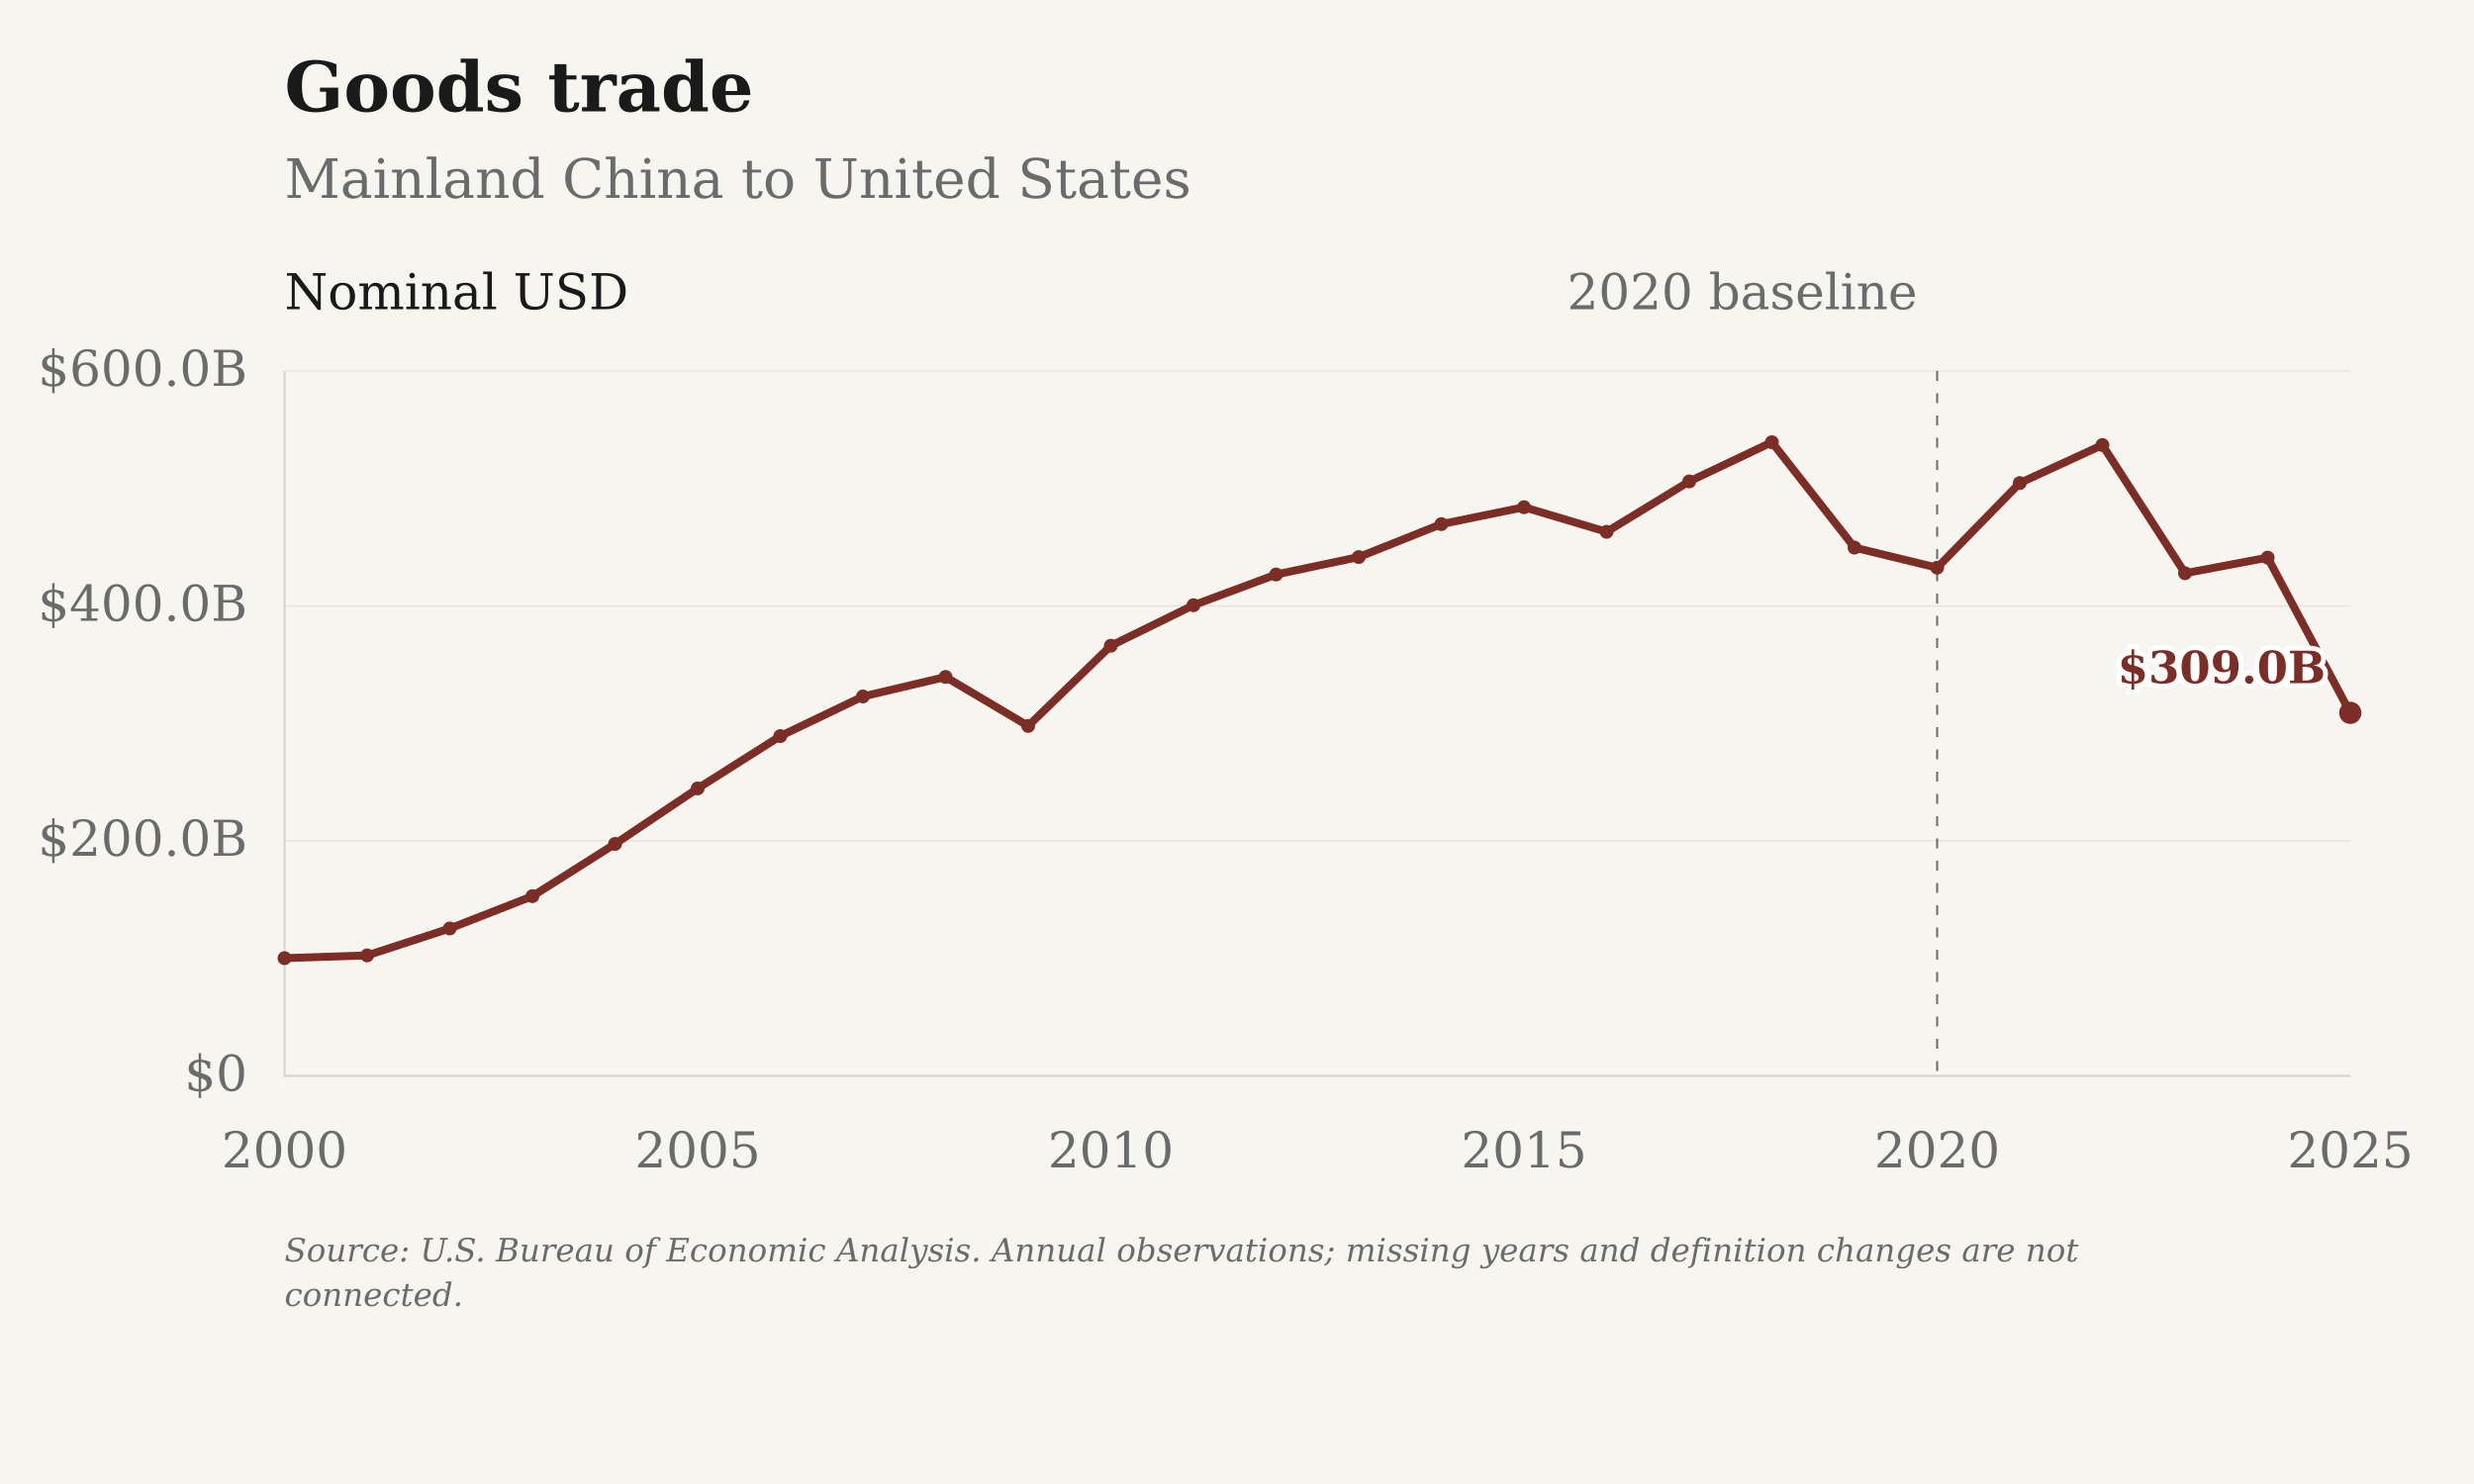
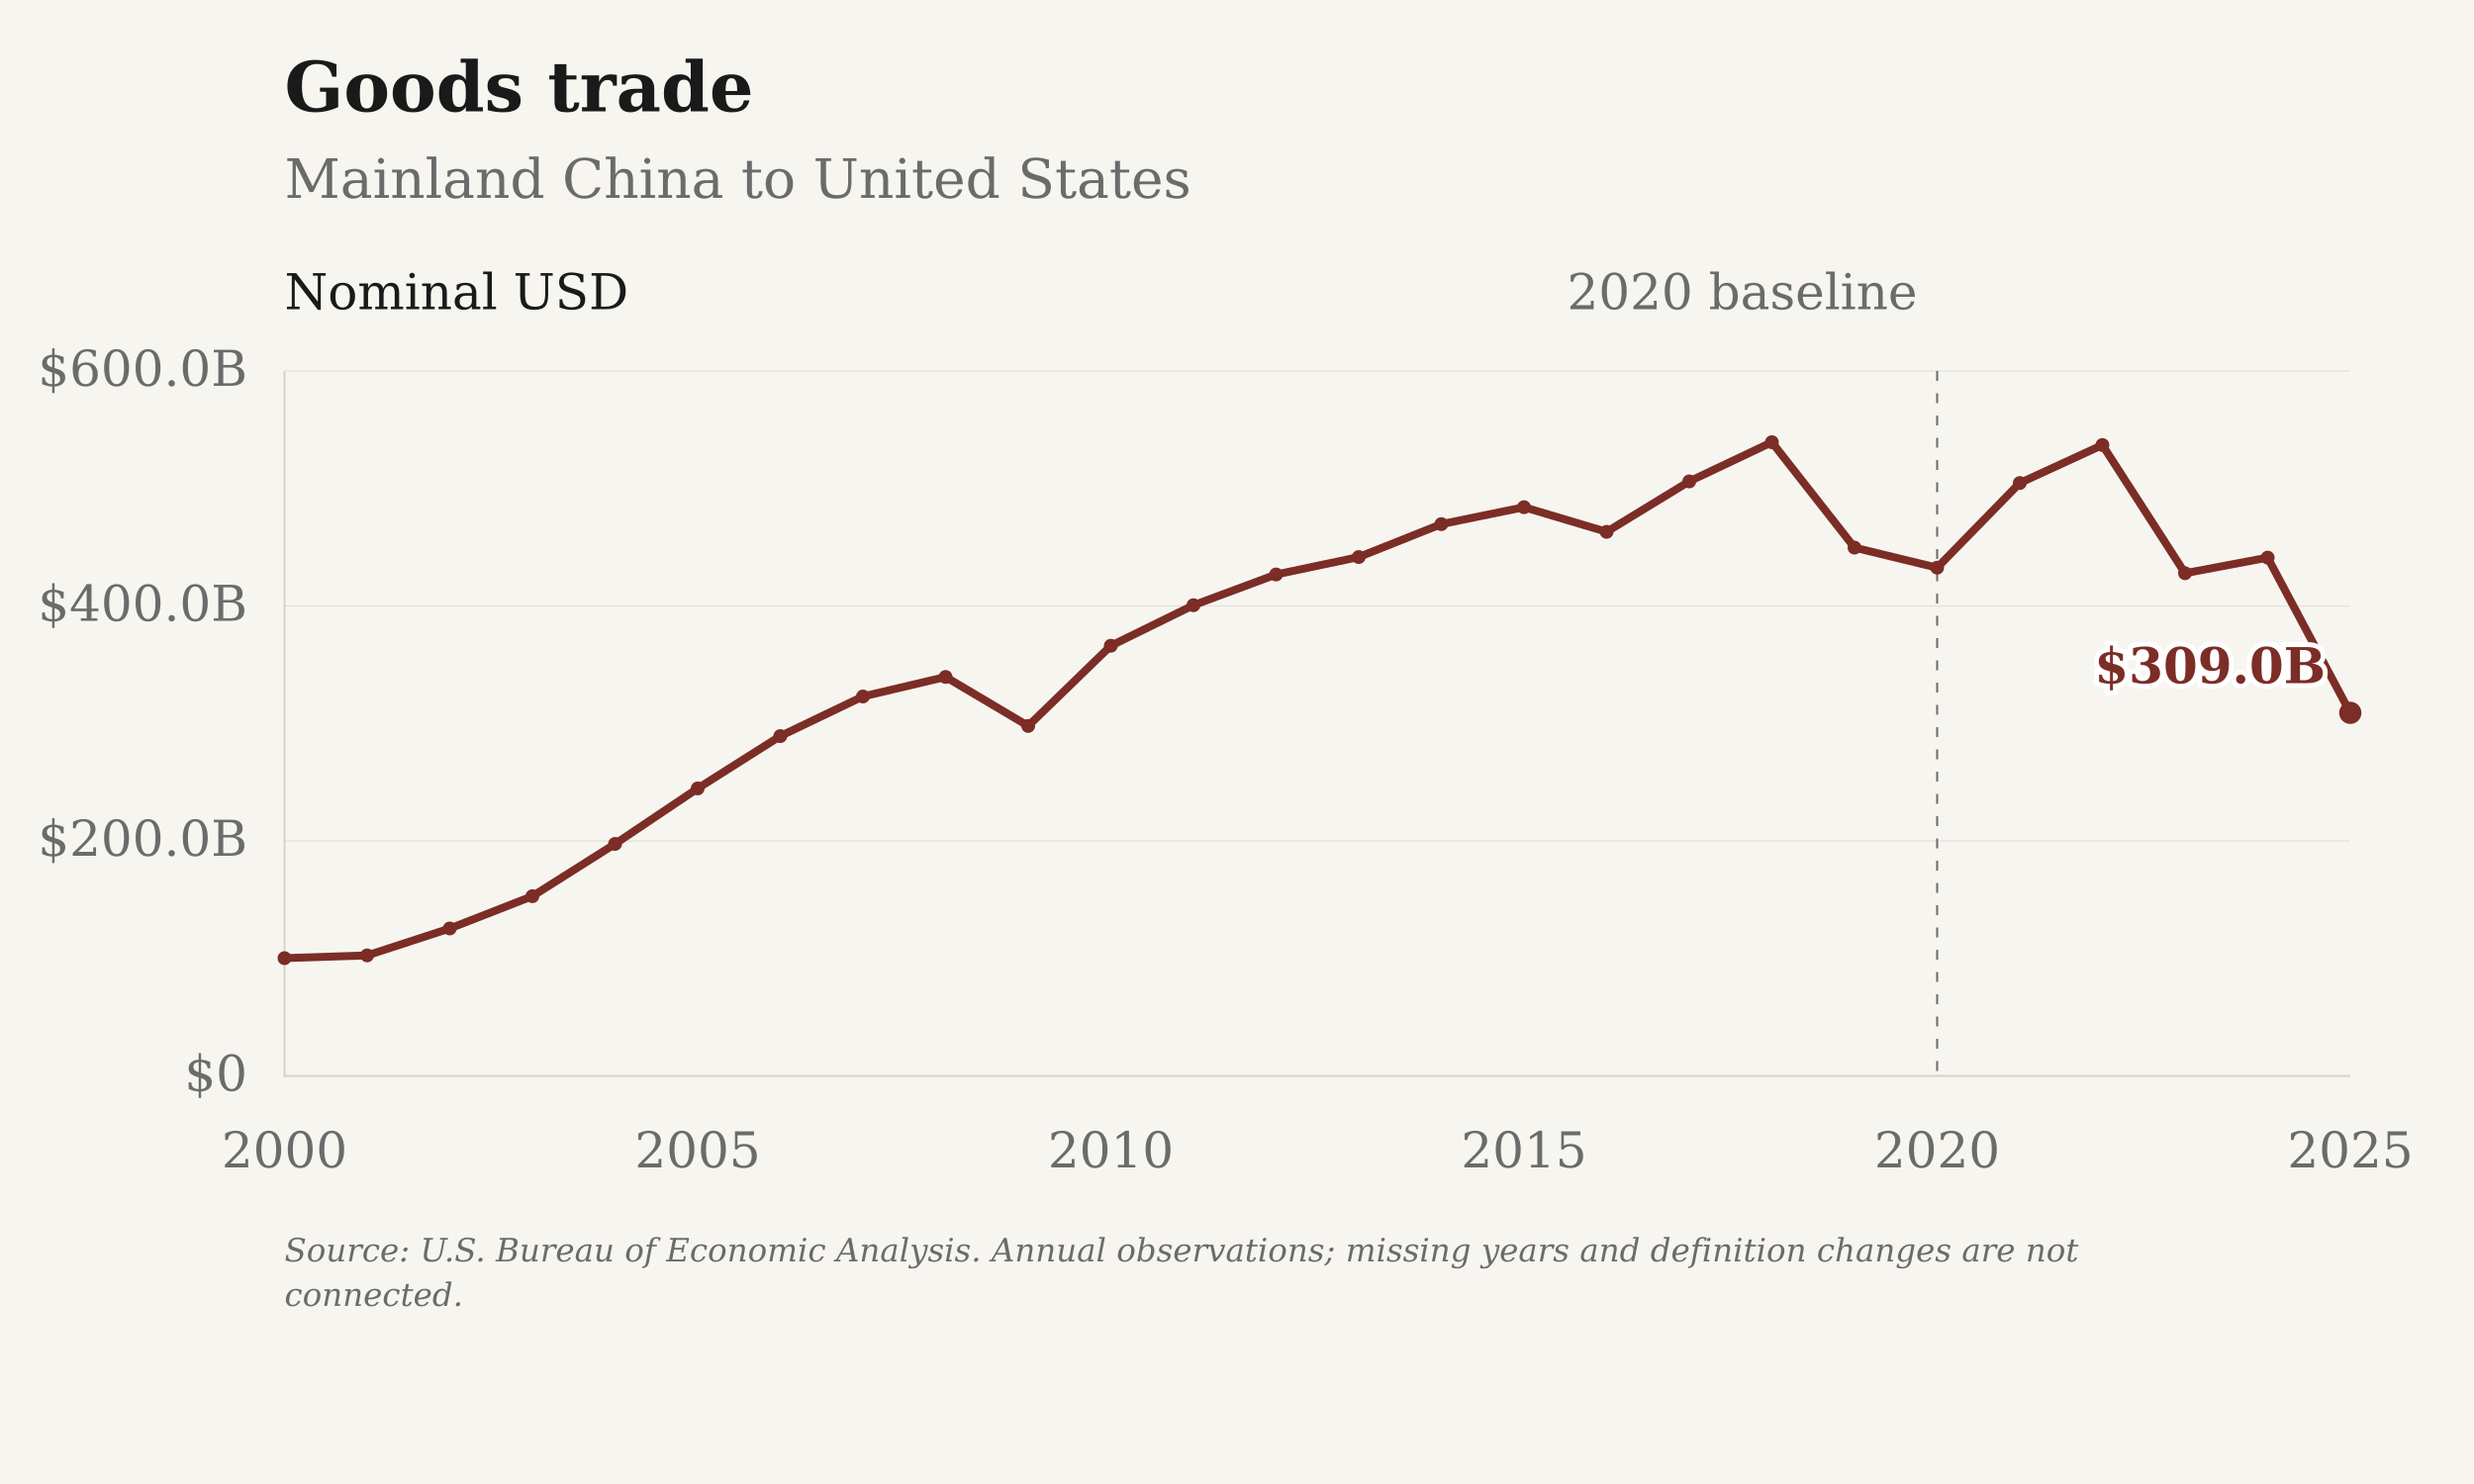
<svg xmlns="http://www.w3.org/2000/svg" viewBox="0 0 1000 600" role="img" aria-label="Goods trade: Mainland China to United States">
  <rect class="chart-background" width="1000" height="600" fill="#F7F5F0" />
  <g font-family="DejaVu Serif, Georgia, 'Times New Roman', serif" font-size="20" fill="#6B6B6B">
    <text x="115" y="45" font-size="28" font-weight="bold" fill="#1A1A1A">Goods trade</text>
    <text x="115" y="80" font-size="22">Mainland China to United States</text>
    <path d="M115 435.00H950" stroke="#D6D3CC" stroke-opacity="0.6" stroke-width="0.5" />
    <text x="100" y="441.00" text-anchor="end">$0</text>
    <path d="M115 340.00H950" stroke="#D6D3CC" stroke-opacity="0.6" stroke-width="0.5" />
    <text x="100" y="346.00" text-anchor="end">$200.0B</text>
    <path d="M115 245.00H950" stroke="#D6D3CC" stroke-opacity="0.6" stroke-width="0.5" />
    <text x="100" y="251.00" text-anchor="end">$400.0B</text>
    <path d="M115 150.00H950" stroke="#D6D3CC" stroke-opacity="0.6" stroke-width="0.5" />
    <text x="100" y="156.00" text-anchor="end">$600.0B</text>
    <text x="115.00" y="472" text-anchor="middle">2000</text>
    <text x="282.00" y="472" text-anchor="middle">2005</text>
    <text x="449.00" y="472" text-anchor="middle">2010</text>
    <text x="616.00" y="472" text-anchor="middle">2015</text>
    <text x="783.00" y="472" text-anchor="middle">2020</text>
    <text x="950.00" y="472" text-anchor="middle">2025</text>
    <path d="M115 150V435H950" stroke="#D6D3CC" stroke-width="0.8" fill="none" />
    <path d="M783.00 150V435" stroke="#6B6B6B" stroke-width="0.8" stroke-dasharray="4 5" />
    <text x="775.00" y="125" text-anchor="end">2020 baseline</text>
    <text x="115" y="125" fill="#1A1A1A">Nominal USD</text>
    <path class="data-line" d="M115.00,387.39 L148.40,386.28 L181.80,375.39 L215.20,362.34 L248.60,341.21 L282.00,318.77 L315.40,297.61 L348.80,281.59 L382.20,273.70 L415.60,293.51 L449.00,261.09 L482.40,244.70 L515.80,232.27 L549.20,225.23 L582.60,211.91 L616.00,205.07 L649.40,215.03 L682.80,194.64 L716.20,178.79 L749.60,221.41 L783.00,229.52 L816.40,195.29 L849.80,179.93 L883.20,231.76 L916.60,225.46 L950.00,288.21" fill="none" stroke="#7B2D26" stroke-width="3.2" stroke-linejoin="round" />
    <circle cx="115.00" cy="387.39" r="2.8" fill="#7B2D26" />
    <circle cx="148.40" cy="386.28" r="2.8" fill="#7B2D26" />
    <circle cx="181.80" cy="375.39" r="2.8" fill="#7B2D26" />
    <circle cx="215.20" cy="362.34" r="2.8" fill="#7B2D26" />
    <circle cx="248.60" cy="341.21" r="2.8" fill="#7B2D26" />
    <circle cx="282.00" cy="318.77" r="2.8" fill="#7B2D26" />
    <circle cx="315.40" cy="297.61" r="2.8" fill="#7B2D26" />
    <circle cx="348.80" cy="281.59" r="2.8" fill="#7B2D26" />
    <circle cx="382.20" cy="273.70" r="2.8" fill="#7B2D26" />
    <circle cx="415.60" cy="293.51" r="2.8" fill="#7B2D26" />
    <circle cx="449.00" cy="261.09" r="2.8" fill="#7B2D26" />
    <circle cx="482.40" cy="244.70" r="2.8" fill="#7B2D26" />
    <circle cx="515.80" cy="232.27" r="2.8" fill="#7B2D26" />
    <circle cx="549.20" cy="225.23" r="2.8" fill="#7B2D26" />
    <circle cx="582.60" cy="211.91" r="2.8" fill="#7B2D26" />
    <circle cx="616.00" cy="205.07" r="2.8" fill="#7B2D26" />
    <circle cx="649.40" cy="215.03" r="2.8" fill="#7B2D26" />
    <circle cx="682.80" cy="194.64" r="2.8" fill="#7B2D26" />
    <circle cx="716.20" cy="178.79" r="2.8" fill="#7B2D26" />
    <circle cx="749.60" cy="221.41" r="2.8" fill="#7B2D26" />
    <circle cx="783.00" cy="229.52" r="2.8" fill="#7B2D26" />
    <circle cx="816.40" cy="195.29" r="2.8" fill="#7B2D26" />
    <circle cx="849.80" cy="179.93" r="2.8" fill="#7B2D26" />
    <circle cx="883.20" cy="231.76" r="2.8" fill="#7B2D26" />
    <circle cx="916.60" cy="225.46" r="2.8" fill="#7B2D26" />
    <circle cx="950.00" cy="288.21" r="4.5" fill="#7B2D26" />
-     <text class="end-label" x="940.00" y="276.21" text-anchor="end" font-size="18" font-weight="bold" fill="#7B2D26" stroke="#FFFFFF" stroke-width="4" paint-order="stroke">$309.0B</text>
+     <text class="end-label" x="940.00" y="276.21" text-anchor="end" font-size="20" font-weight="bold" fill="#7B2D26" stroke="#FFFFFF" stroke-width="4" paint-order="stroke">$309.0B</text>
    <text class="figure-source" x="115" y="510" font-size="13" font-style="italic">Source: U.S. Bureau of Economic Analysis. Annual observations; missing years and definition changes are not</text>
    <text class="figure-source" x="115" y="528" font-size="13" font-style="italic">connected.</text>
  </g>
</svg>
